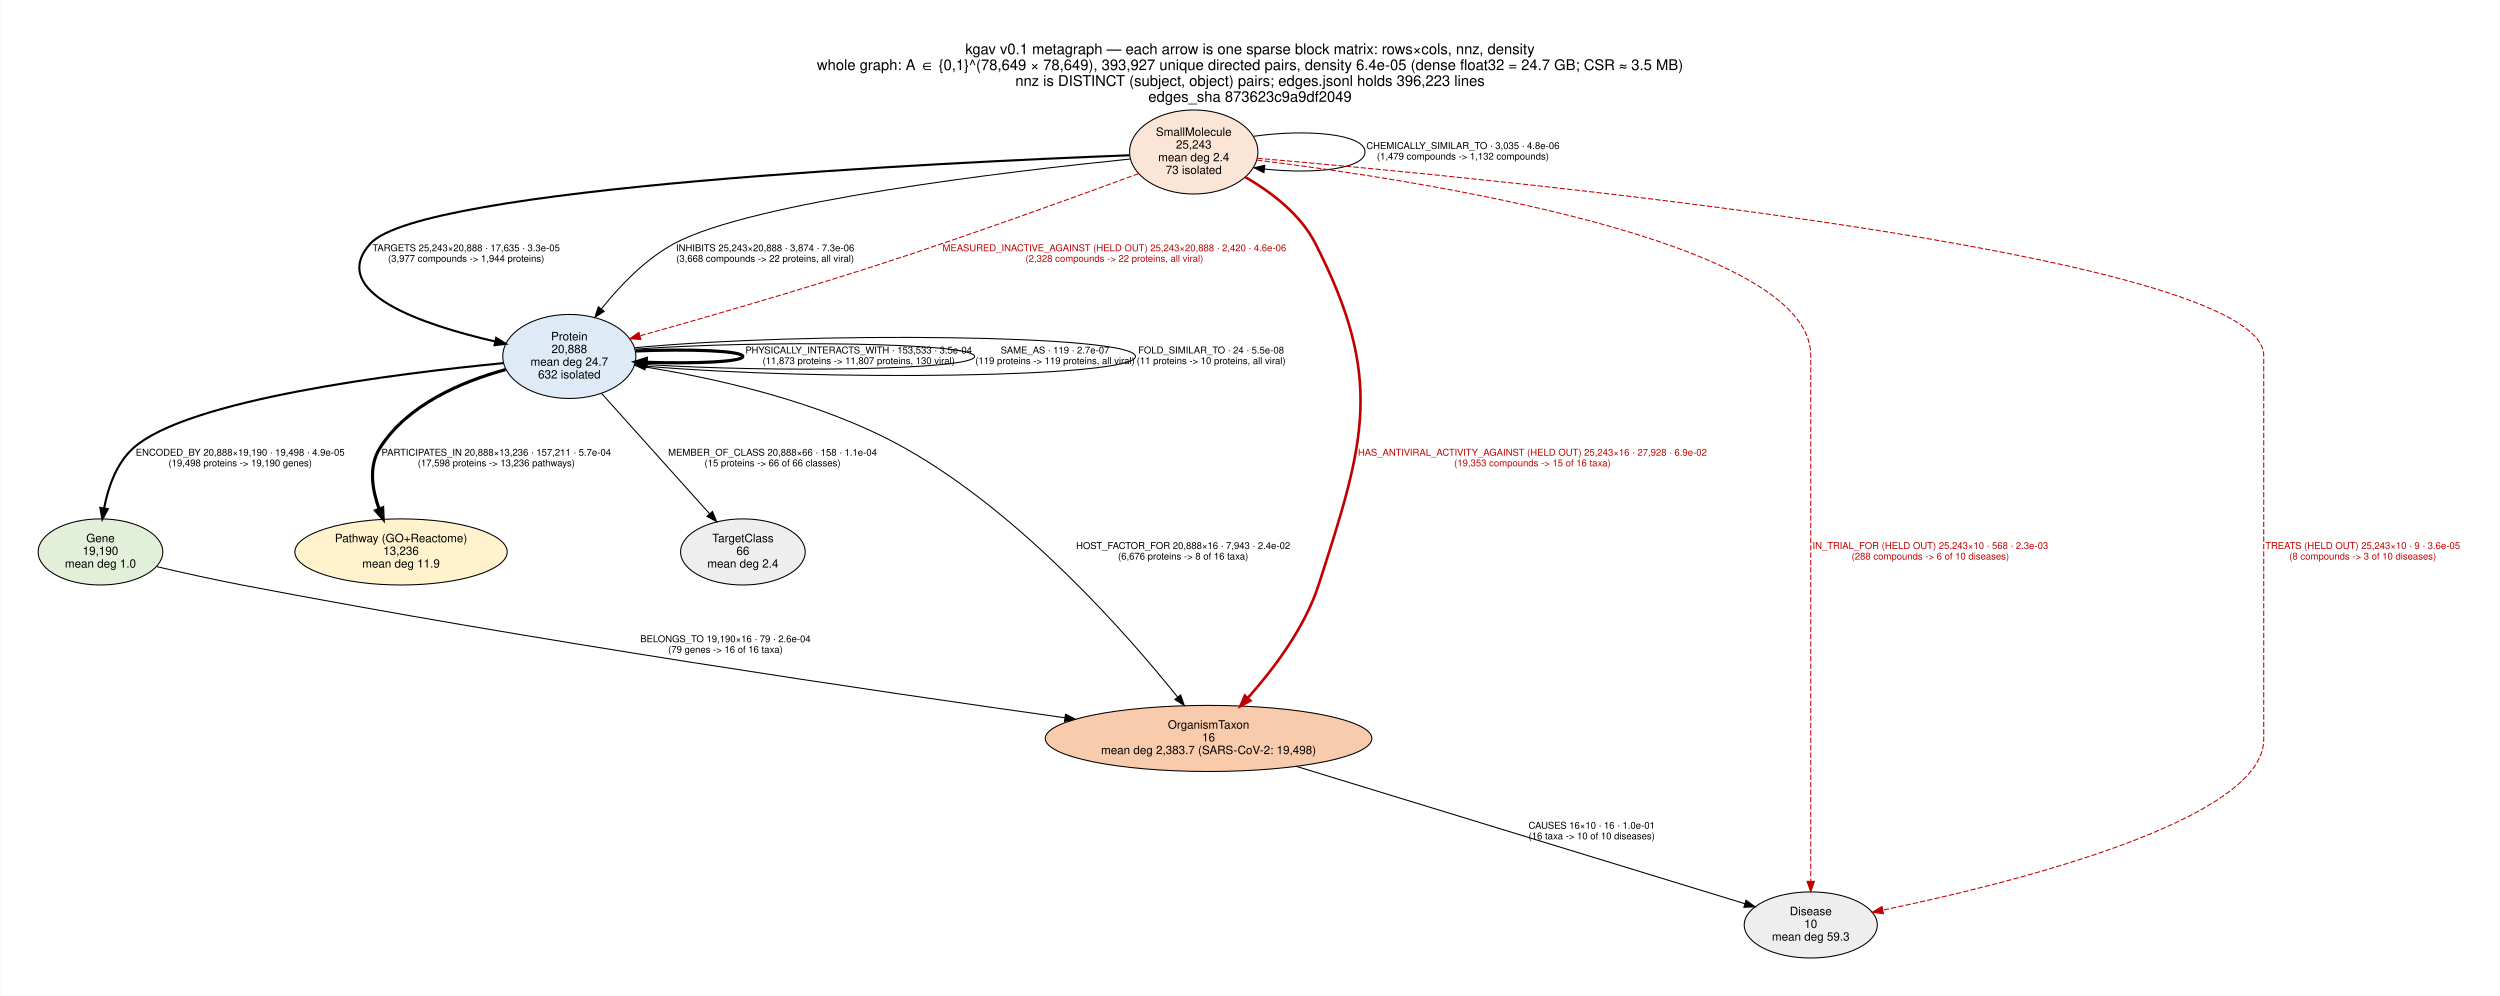
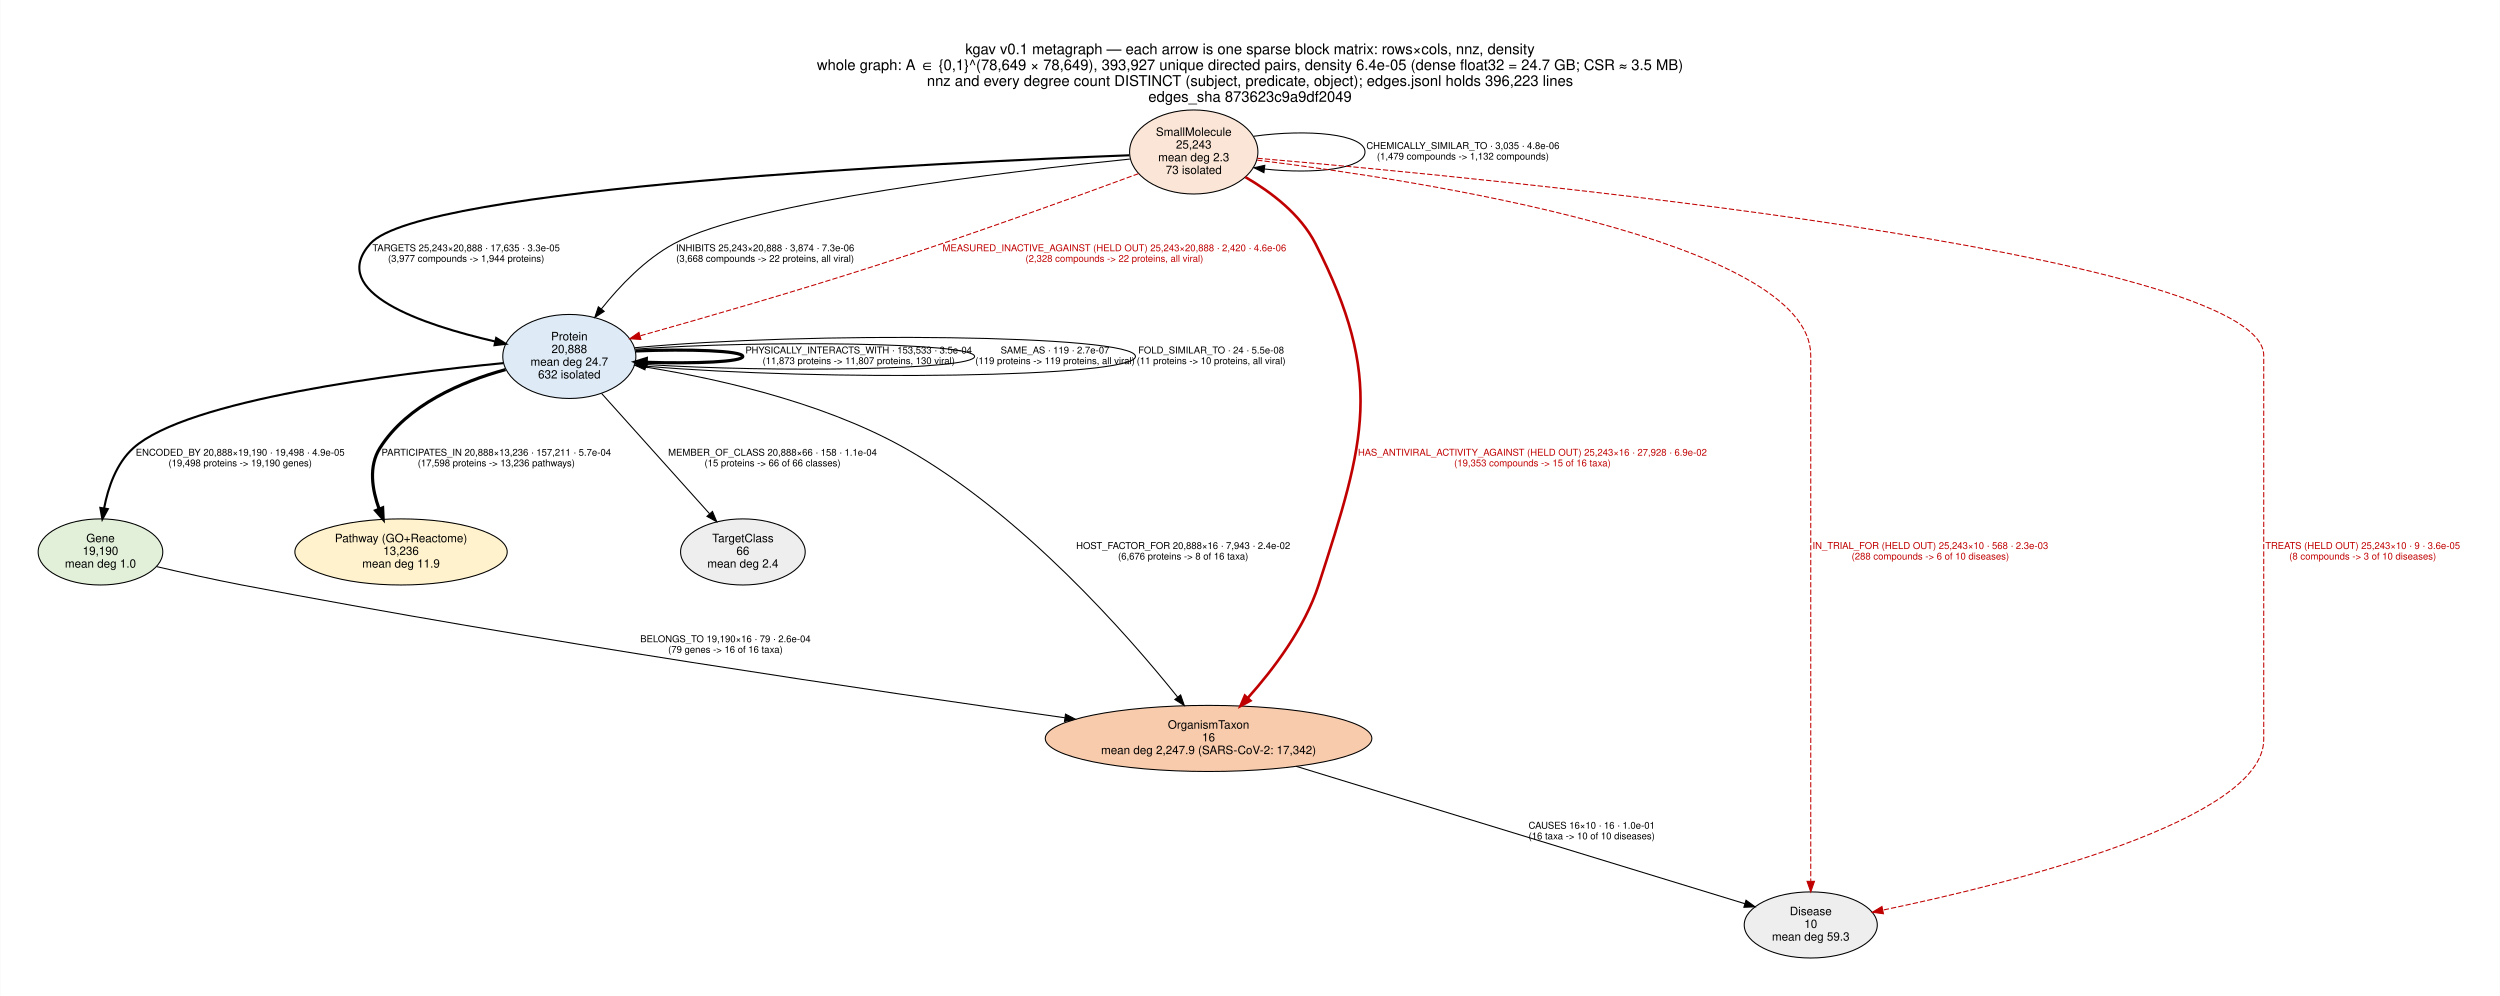
<svg xmlns="http://www.w3.org/2000/svg" width="2362pt" height="941pt" viewBox="0.00 0.00 2361.69 941.07">
  <g id="graph0" class="graph" transform="scale(1 1) rotate(0) translate(36 905.07)">
    <polygon fill="white" stroke="transparent" points="-36,36 -36,-905.07 2325.69,-905.07 2325.69,36 -36,36" />
    <text text-anchor="middle" x="1144.84" y="-853.87" font-family="Helvetica,sans-Serif" font-size="14.00">kgav v0.1 metagraph — each arrow is one sparse block matrix: rows×cols, nnz, density</text>
    <text text-anchor="middle" x="1144.84" y="-838.87" font-family="Helvetica,sans-Serif" font-size="14.00">whole graph: A ∈ {0,1}^(78,649 × 78,649), 393,927 unique directed pairs, density 6.4e-05 (dense float32 = 24.7 GB; CSR ≈ 3.5 MB)</text>
-     <text text-anchor="middle" x="1144.84" y="-823.87" font-family="Helvetica,sans-Serif" font-size="14.00">nnz is DISTINCT (subject, object) pairs; edges.jsonl holds 396,223 lines</text>
+     <text text-anchor="middle" x="1144.84" y="-823.87" font-family="Helvetica,sans-Serif" font-size="14.00">nnz and every degree count DISTINCT (subject, predicate, object); edges.jsonl holds 396,223 lines</text>
    <text text-anchor="middle" x="1144.84" y="-808.87" font-family="Helvetica,sans-Serif" font-size="14.00">edges_sha 873623c9a9df2049</text>
    <g id="node1" class="node">
      <ellipse fill="#fbe5d6" stroke="black" cx="1091.69" cy="-761.47" rx="60.62" ry="39.7" />
      <text text-anchor="middle" x="1091.69" y="-776.67" font-family="Helvetica,sans-Serif" font-size="11.00">SmallMolecule</text>
      <text text-anchor="middle" x="1091.69" y="-764.67" font-family="Helvetica,sans-Serif" font-size="11.00">25,243</text>
-       <text text-anchor="middle" x="1091.69" y="-752.67" font-family="Helvetica,sans-Serif" font-size="11.00">mean deg 2.4</text>
+       <text text-anchor="middle" x="1091.69" y="-752.67" font-family="Helvetica,sans-Serif" font-size="11.00">mean deg 2.3</text>
      <text text-anchor="middle" x="1091.69" y="-740.67" font-family="Helvetica,sans-Serif" font-size="11.00">73 isolated</text>
    </g>
    <g id="edge8" class="edge">
      <path fill="none" stroke="black" d="M1148.5,-776.33C1199.28,-783.44 1253.5,-778.49 1253.5,-761.47 1253.5,-745.58 1206.24,-740.21 1158.64,-745.36" />
      <polygon fill="black" stroke="black" points="1157.99,-741.91 1148.5,-746.61 1158.85,-748.86 1157.99,-741.91" />
      <text text-anchor="middle" x="1346" y="-764.27" font-family="Helvetica,sans-Serif" font-size="9.00">CHEMICALLY_SIMILAR_TO · 3,035 · 4.8e-06</text>
      <text text-anchor="middle" x="1346" y="-754.27" font-family="Helvetica,sans-Serif" font-size="9.00">(1,479 compounds -&gt; 1,132 compounds)</text>
    </g>
    <g id="node2" class="node">
      <ellipse fill="#deebf7" stroke="black" cx="501.69" cy="-568.27" rx="62.87" ry="39.7" />
      <text text-anchor="middle" x="501.69" y="-583.47" font-family="Helvetica,sans-Serif" font-size="11.00">Protein</text>
      <text text-anchor="middle" x="501.69" y="-571.47" font-family="Helvetica,sans-Serif" font-size="11.00">20,888</text>
      <text text-anchor="middle" x="501.69" y="-559.47" font-family="Helvetica,sans-Serif" font-size="11.00">mean deg 24.7</text>
      <text text-anchor="middle" x="501.69" y="-547.47" font-family="Helvetica,sans-Serif" font-size="11.00">632 isolated</text>
    </g>
    <g id="edge5" class="edge">
      <path fill="none" stroke="black" stroke-width="2" d="M1030.91,-758.35C856.09,-751.65 361.38,-728.1 313.69,-674.87 272.5,-628.9 362.37,-598.34 431.55,-582.41" />
      <polygon fill="black" stroke="black" stroke-width="2" points="432.59,-585.76 441.59,-580.17 431.07,-578.93 432.59,-585.76" />
      <text text-anchor="middle" x="404.19" y="-667.67" font-family="Helvetica,sans-Serif" font-size="9.00">TARGETS 25,243×20,888 · 17,635 · 3.3e-05</text>
      <text text-anchor="middle" x="404.19" y="-657.67" font-family="Helvetica,sans-Serif" font-size="9.00">(3,977 compounds -&gt; 1,944 proteins)</text>
    </g>
    <g id="edge7" class="edge">
      <path fill="none" stroke="black" d="M1031.35,-754.77C917.18,-743.2 674.35,-714.65 600.69,-674.87 573.41,-660.14 549.44,-635.09 531.92,-613.08" />
      <polygon fill="black" stroke="black" points="534.65,-610.9 525.76,-605.14 529.12,-615.19 534.65,-610.9" />
      <text text-anchor="middle" x="686.69" y="-667.67" font-family="Helvetica,sans-Serif" font-size="9.00">INHIBITS 25,243×20,888 · 3,874 · 7.3e-06</text>
      <text text-anchor="middle" x="686.69" y="-657.67" font-family="Helvetica,sans-Serif" font-size="9.00">(3,668 compounds -&gt; 22 proteins, all viral)</text>
    </g>
    <g id="edge9" class="edge">
      <path fill="none" stroke="#c00000" stroke-dasharray="5,2" d="M1039.5,-740.99C980.25,-719.1 880.51,-682.96 793.69,-654.87 716.91,-630.04 627.8,-604.36 568.41,-587.7" />
      <polygon fill="#c00000" stroke="#c00000" points="569.35,-584.32 558.77,-585 567.46,-591.06 569.35,-584.32" />
      <text text-anchor="middle" x="1016.69" y="-667.67" font-family="Helvetica,sans-Serif" font-size="9.00" fill="#c00000">MEASURED_INACTIVE_AGAINST (HELD OUT) 25,243×20,888 · 2,420 · 4.6e-06</text>
      <text text-anchor="middle" x="1016.69" y="-657.67" font-family="Helvetica,sans-Serif" font-size="9.00" fill="#c00000">(2,328 compounds -&gt; 22 proteins, all viral)</text>
    </g>
    <g id="node6" class="node">
      <ellipse fill="#f8cbad" stroke="black" cx="1105.69" cy="-207.34" rx="154.3" ry="31.23" />
      <text text-anchor="middle" x="1105.69" y="-216.54" font-family="Helvetica,sans-Serif" font-size="11.00">OrganismTaxon</text>
      <text text-anchor="middle" x="1105.69" y="-204.54" font-family="Helvetica,sans-Serif" font-size="11.00">16</text>
-       <text text-anchor="middle" x="1105.69" y="-192.54" font-family="Helvetica,sans-Serif" font-size="11.00">mean deg 2,383.7 (SARS-CoV-2: 19,498)</text>
+       <text text-anchor="middle" x="1105.69" y="-192.54" font-family="Helvetica,sans-Serif" font-size="11.00">mean deg 2,247.9 (SARS-CoV-2: 17,342)</text>
    </g>
    <g id="edge3" class="edge">
      <path fill="none" stroke="#c00000" stroke-width="2.5" d="M1140.41,-737.77C1165.04,-723.48 1192.62,-702.48 1206.69,-674.87 1271.75,-547.19 1253.75,-488.81 1209.69,-352.45 1196.52,-311.7 1167.06,-272.77 1142.84,-245.67" />
      <polygon fill="#c00000" stroke="#c00000" stroke-width="2.5" points="1145.17,-243.03 1135.85,-238 1140,-247.75 1145.17,-243.03" />
      <text text-anchor="middle" x="1411.69" y="-474.48" font-family="Helvetica,sans-Serif" font-size="9.00" fill="#c00000">HAS_ANTIVIRAL_ACTIVITY_AGAINST (HELD OUT) 25,243×16 · 27,928 · 6.9e-02</text>
      <text text-anchor="middle" x="1411.69" y="-464.48" font-family="Helvetica,sans-Serif" font-size="9.00" fill="#c00000">(19,353 compounds -&gt; 15 of 16 taxa)</text>
    </g>
    <g id="node7" class="node">
      <ellipse fill="#eeeeee" stroke="black" cx="1674.69" cy="-31.11" rx="62.87" ry="31.23" />
      <text text-anchor="middle" x="1674.69" y="-40.31" font-family="Helvetica,sans-Serif" font-size="11.00">Disease</text>
      <text text-anchor="middle" x="1674.69" y="-28.31" font-family="Helvetica,sans-Serif" font-size="11.00">10</text>
      <text text-anchor="middle" x="1674.69" y="-16.31" font-family="Helvetica,sans-Serif" font-size="11.00">mean deg 59.3</text>
    </g>
    <g id="edge10" class="edge">
      <path fill="none" stroke="#c00000" stroke-dasharray="5,2" d="M1151.61,-753.76C1300.38,-735.45 1674.69,-678.52 1674.69,-569.27 1674.69,-569.27 1674.69,-569.27 1674.69,-206.34 1674.69,-160.56 1674.69,-108.02 1674.69,-72.71" />
      <polygon fill="#c00000" stroke="#c00000" points="1678.19,-72.33 1674.69,-62.33 1671.19,-72.33 1678.19,-72.33" />
      <text text-anchor="middle" x="1787.69" y="-386.36" font-family="Helvetica,sans-Serif" font-size="9.00" fill="#c00000">IN_TRIAL_FOR (HELD OUT) 25,243×10 · 568 · 2.3e-03</text>
      <text text-anchor="middle" x="1787.69" y="-376.36" font-family="Helvetica,sans-Serif" font-size="9.00" fill="#c00000">(288 compounds -&gt; 6 of 10 diseases)</text>
    </g>
    <g id="edge16" class="edge">
      <path fill="none" stroke="#c00000" stroke-dasharray="5,2" d="M1151.9,-755.52C1369.55,-736.82 2102.69,-666.63 2102.69,-569.27 2102.69,-569.27 2102.69,-569.27 2102.69,-206.34 2102.69,-129.57 1863.52,-70.22 1742.75,-45.14" />
      <polygon fill="#c00000" stroke="#c00000" points="1743.36,-41.69 1732.86,-43.11 1741.95,-48.55 1743.36,-41.69" />
      <text text-anchor="middle" x="2196.19" y="-386.36" font-family="Helvetica,sans-Serif" font-size="9.00" fill="#c00000">TREATS (HELD OUT) 25,243×10 · 9 · 3.6e-05</text>
      <text text-anchor="middle" x="2196.19" y="-376.36" font-family="Helvetica,sans-Serif" font-size="9.00" fill="#c00000">(8 compounds -&gt; 3 of 10 diseases)</text>
    </g>
    <g id="edge2" class="edge">
      <path fill="none" stroke="black" stroke-width="3" d="M564.35,-573.45C614.26,-575.48 665.62,-573.76 665.62,-568.27 665.62,-563.16 621.04,-561.32 574.59,-562.74" />
      <polygon fill="black" stroke="black" stroke-width="3" points="574.22,-559.25 564.35,-563.1 574.47,-566.24 574.22,-559.25" />
      <text text-anchor="middle" x="775.12" y="-571.07" font-family="Helvetica,sans-Serif" font-size="9.00">PHYSICALLY_INTERACTS_WITH · 153,533 · 3.5e-04</text>
      <text text-anchor="middle" x="775.12" y="-561.07" font-family="Helvetica,sans-Serif" font-size="9.00">(11,873 proteins -&gt; 11,807 proteins, 130 viral)</text>
    </g>
    <g id="edge12" class="edge">
      <path fill="none" stroke="black" d="M563.81,-575.17C683.53,-583.79 884.62,-581.49 884.62,-568.27 884.62,-555.42 694.37,-552.89 573.81,-560.7" />
      <polygon fill="black" stroke="black" points="573.55,-557.21 563.81,-561.38 574.03,-564.19 573.55,-557.21" />
      <text text-anchor="middle" x="960.62" y="-571.07" font-family="Helvetica,sans-Serif" font-size="9.00">SAME_AS · 119 · 2.7e-07</text>
      <text text-anchor="middle" x="960.62" y="-561.07" font-family="Helvetica,sans-Serif" font-size="9.00">(119 proteins -&gt; 119 proteins, all viral)</text>
    </g>
    <g id="edge14" class="edge">
      <path fill="none" stroke="black" d="M563.49,-576.51C725.37,-591.86 1036.62,-589.11 1036.62,-568.27 1036.62,-547.87 738.01,-544.81 573.64,-559.11" />
      <polygon fill="black" stroke="black" points="573.13,-555.64 563.49,-560.03 573.77,-562.61 573.13,-555.64" />
      <text text-anchor="middle" x="1108.12" y="-571.07" font-family="Helvetica,sans-Serif" font-size="9.00">FOLD_SIMILAR_TO · 24 · 5.5e-08</text>
      <text text-anchor="middle" x="1108.12" y="-561.07" font-family="Helvetica,sans-Serif" font-size="9.00">(11 proteins -&gt; 10 proteins, all viral)</text>
    </g>
    <g id="node3" class="node">
      <ellipse fill="#e2f0d9" stroke="black" cx="58.69" cy="-383.56" rx="58.88" ry="31.23" />
      <text text-anchor="middle" x="58.69" y="-392.76" font-family="Helvetica,sans-Serif" font-size="11.00">Gene</text>
      <text text-anchor="middle" x="58.69" y="-380.76" font-family="Helvetica,sans-Serif" font-size="11.00">19,190</text>
      <text text-anchor="middle" x="58.69" y="-368.76" font-family="Helvetica,sans-Serif" font-size="11.00">mean deg 1.0</text>
    </g>
    <g id="edge4" class="edge">
      <path fill="none" stroke="black" stroke-width="2" d="M439.5,-561.98C337.41,-552.06 140.51,-527.46 89.69,-481.68 73.68,-467.25 65.88,-444.58 62.11,-424.76" />
      <polygon fill="black" stroke="black" stroke-width="2" points="65.54,-424.03 60.49,-414.72 58.63,-425.15 65.54,-424.03" />
      <text text-anchor="middle" x="190.69" y="-474.48" font-family="Helvetica,sans-Serif" font-size="9.00">ENCODED_BY 20,888×19,190 · 19,498 · 4.9e-05</text>
      <text text-anchor="middle" x="190.69" y="-464.48" font-family="Helvetica,sans-Serif" font-size="9.00">(19,498 proteins -&gt; 19,190 genes)</text>
    </g>
    <g id="node4" class="node">
      <ellipse fill="#fff2cc" stroke="black" cx="342.69" cy="-383.56" rx="100.32" ry="31.23" />
      <text text-anchor="middle" x="342.69" y="-392.76" font-family="Helvetica,sans-Serif" font-size="11.00">Pathway (GO+Reactome)</text>
      <text text-anchor="middle" x="342.69" y="-380.76" font-family="Helvetica,sans-Serif" font-size="11.00">13,236</text>
      <text text-anchor="middle" x="342.69" y="-368.76" font-family="Helvetica,sans-Serif" font-size="11.00">mean deg 11.9</text>
    </g>
    <g id="edge1" class="edge">
      <path fill="none" stroke="black" stroke-width="3" d="M441.46,-555.85C400.26,-544.56 348.59,-522.77 322.69,-481.68 311.9,-464.56 315.24,-442.7 322,-424.05" />
      <polygon fill="black" stroke="black" stroke-width="3" points="325.3,-425.22 325.79,-414.63 318.8,-422.6 325.3,-425.22" />
      <text text-anchor="middle" x="432.69" y="-474.48" font-family="Helvetica,sans-Serif" font-size="9.00">PARTICIPATES_IN 20,888×13,236 · 157,211 · 5.7e-04</text>
      <text text-anchor="middle" x="432.69" y="-464.48" font-family="Helvetica,sans-Serif" font-size="9.00">(17,598 proteins -&gt; 13,236 pathways)</text>
    </g>
    <g id="node5" class="node">
      <ellipse fill="#eeeeee" stroke="black" cx="665.69" cy="-383.56" rx="58.88" ry="31.23" />
      <text text-anchor="middle" x="665.69" y="-392.76" font-family="Helvetica,sans-Serif" font-size="11.00">TargetClass</text>
      <text text-anchor="middle" x="665.69" y="-380.76" font-family="Helvetica,sans-Serif" font-size="11.00">66</text>
      <text text-anchor="middle" x="665.69" y="-368.76" font-family="Helvetica,sans-Serif" font-size="11.00">mean deg 2.4</text>
    </g>
    <g id="edge11" class="edge">
      <path fill="none" stroke="black" d="M532.15,-533.34C561.22,-500.95 604.83,-452.37 634.23,-419.61" />
      <polygon fill="black" stroke="black" points="636.94,-421.84 641.01,-412.06 631.73,-417.16 636.94,-421.84" />
      <text text-anchor="middle" x="693.69" y="-474.48" font-family="Helvetica,sans-Serif" font-size="9.00">MEMBER_OF_CLASS 20,888×66 · 158 · 1.1e-04</text>
      <text text-anchor="middle" x="693.69" y="-464.48" font-family="Helvetica,sans-Serif" font-size="9.00">(15 proteins -&gt; 66 of 66 classes)</text>
    </g>
    <g id="edge6" class="edge">
      <path fill="none" stroke="black" d="M563.21,-559.86C629.7,-549.82 737.08,-527.58 818.69,-481.68 928.95,-419.66 1028.87,-305.74 1076.43,-246.45" />
      <polygon fill="black" stroke="black" points="1079.3,-248.47 1082.78,-238.46 1073.82,-244.11 1079.3,-248.47" />
      <text text-anchor="middle" x="1081.69" y="-386.36" font-family="Helvetica,sans-Serif" font-size="9.00">HOST_FACTOR_FOR 20,888×16 · 7,943 · 2.4e-02</text>
      <text text-anchor="middle" x="1081.69" y="-376.36" font-family="Helvetica,sans-Serif" font-size="9.00">(6,676 proteins -&gt; 8 of 16 taxa)</text>
    </g>
    <g id="edge13" class="edge">
      <path fill="none" stroke="black" d="M111.59,-369.74C135.91,-364.06 165.18,-357.54 191.69,-352.45 466.72,-299.69 791.02,-251.96 969.95,-226.87" />
      <polygon fill="black" stroke="black" points="970.52,-230.33 979.94,-225.47 969.55,-223.4 970.52,-230.33" />
      <text text-anchor="middle" x="649.19" y="-298.25" font-family="Helvetica,sans-Serif" font-size="9.00">BELONGS_TO 19,190×16 · 79 · 2.6e-04</text>
      <text text-anchor="middle" x="649.19" y="-288.25" font-family="Helvetica,sans-Serif" font-size="9.00">(79 genes -&gt; 16 of 16 taxa)</text>
    </g>
    <g id="edge15" class="edge">
      <path fill="none" stroke="black" d="M1188.43,-181C1303.53,-145.76 1509.43,-82.72 1612.43,-51.18" />
      <polygon fill="black" stroke="black" points="1613.53,-54.5 1622.07,-48.23 1611.48,-47.81 1613.53,-54.5" />
      <text text-anchor="middle" x="1467.69" y="-122.03" font-family="Helvetica,sans-Serif" font-size="9.00">CAUSES 16×10 · 16 · 1.0e-01</text>
      <text text-anchor="middle" x="1467.69" y="-112.03" font-family="Helvetica,sans-Serif" font-size="9.00">(16 taxa -&gt; 10 of 10 diseases)</text>
    </g>
  </g>
</svg>
